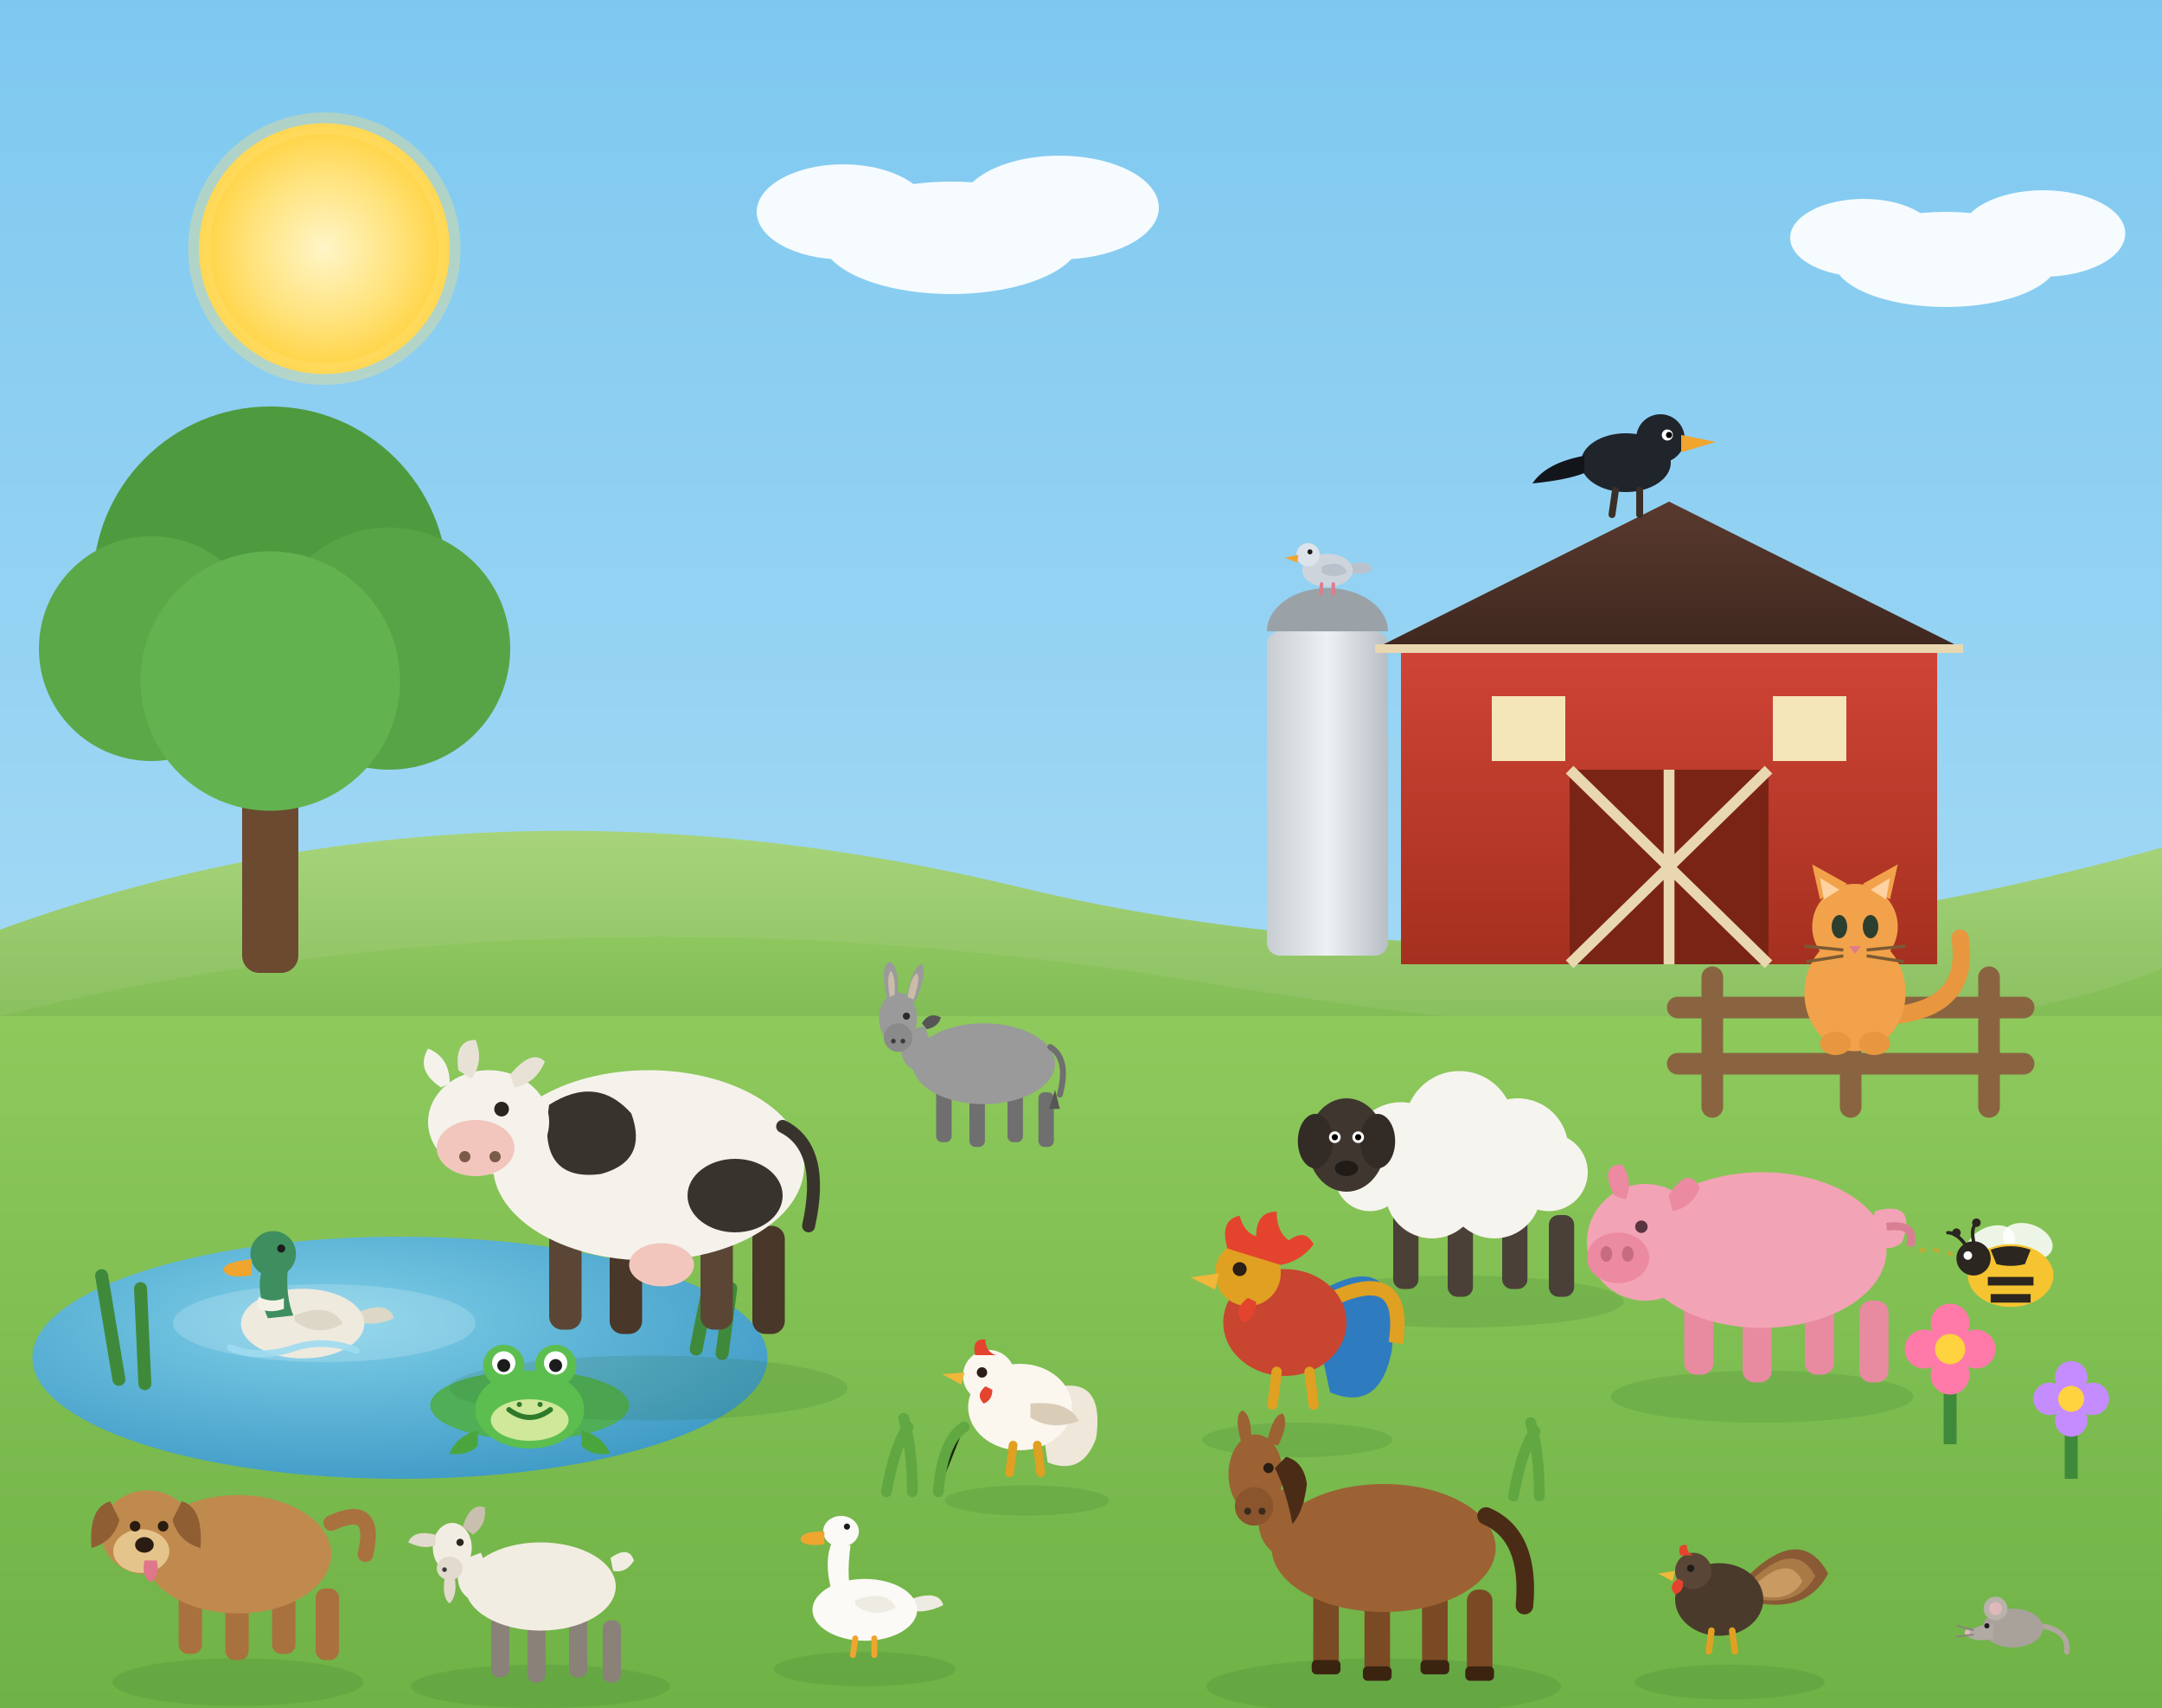
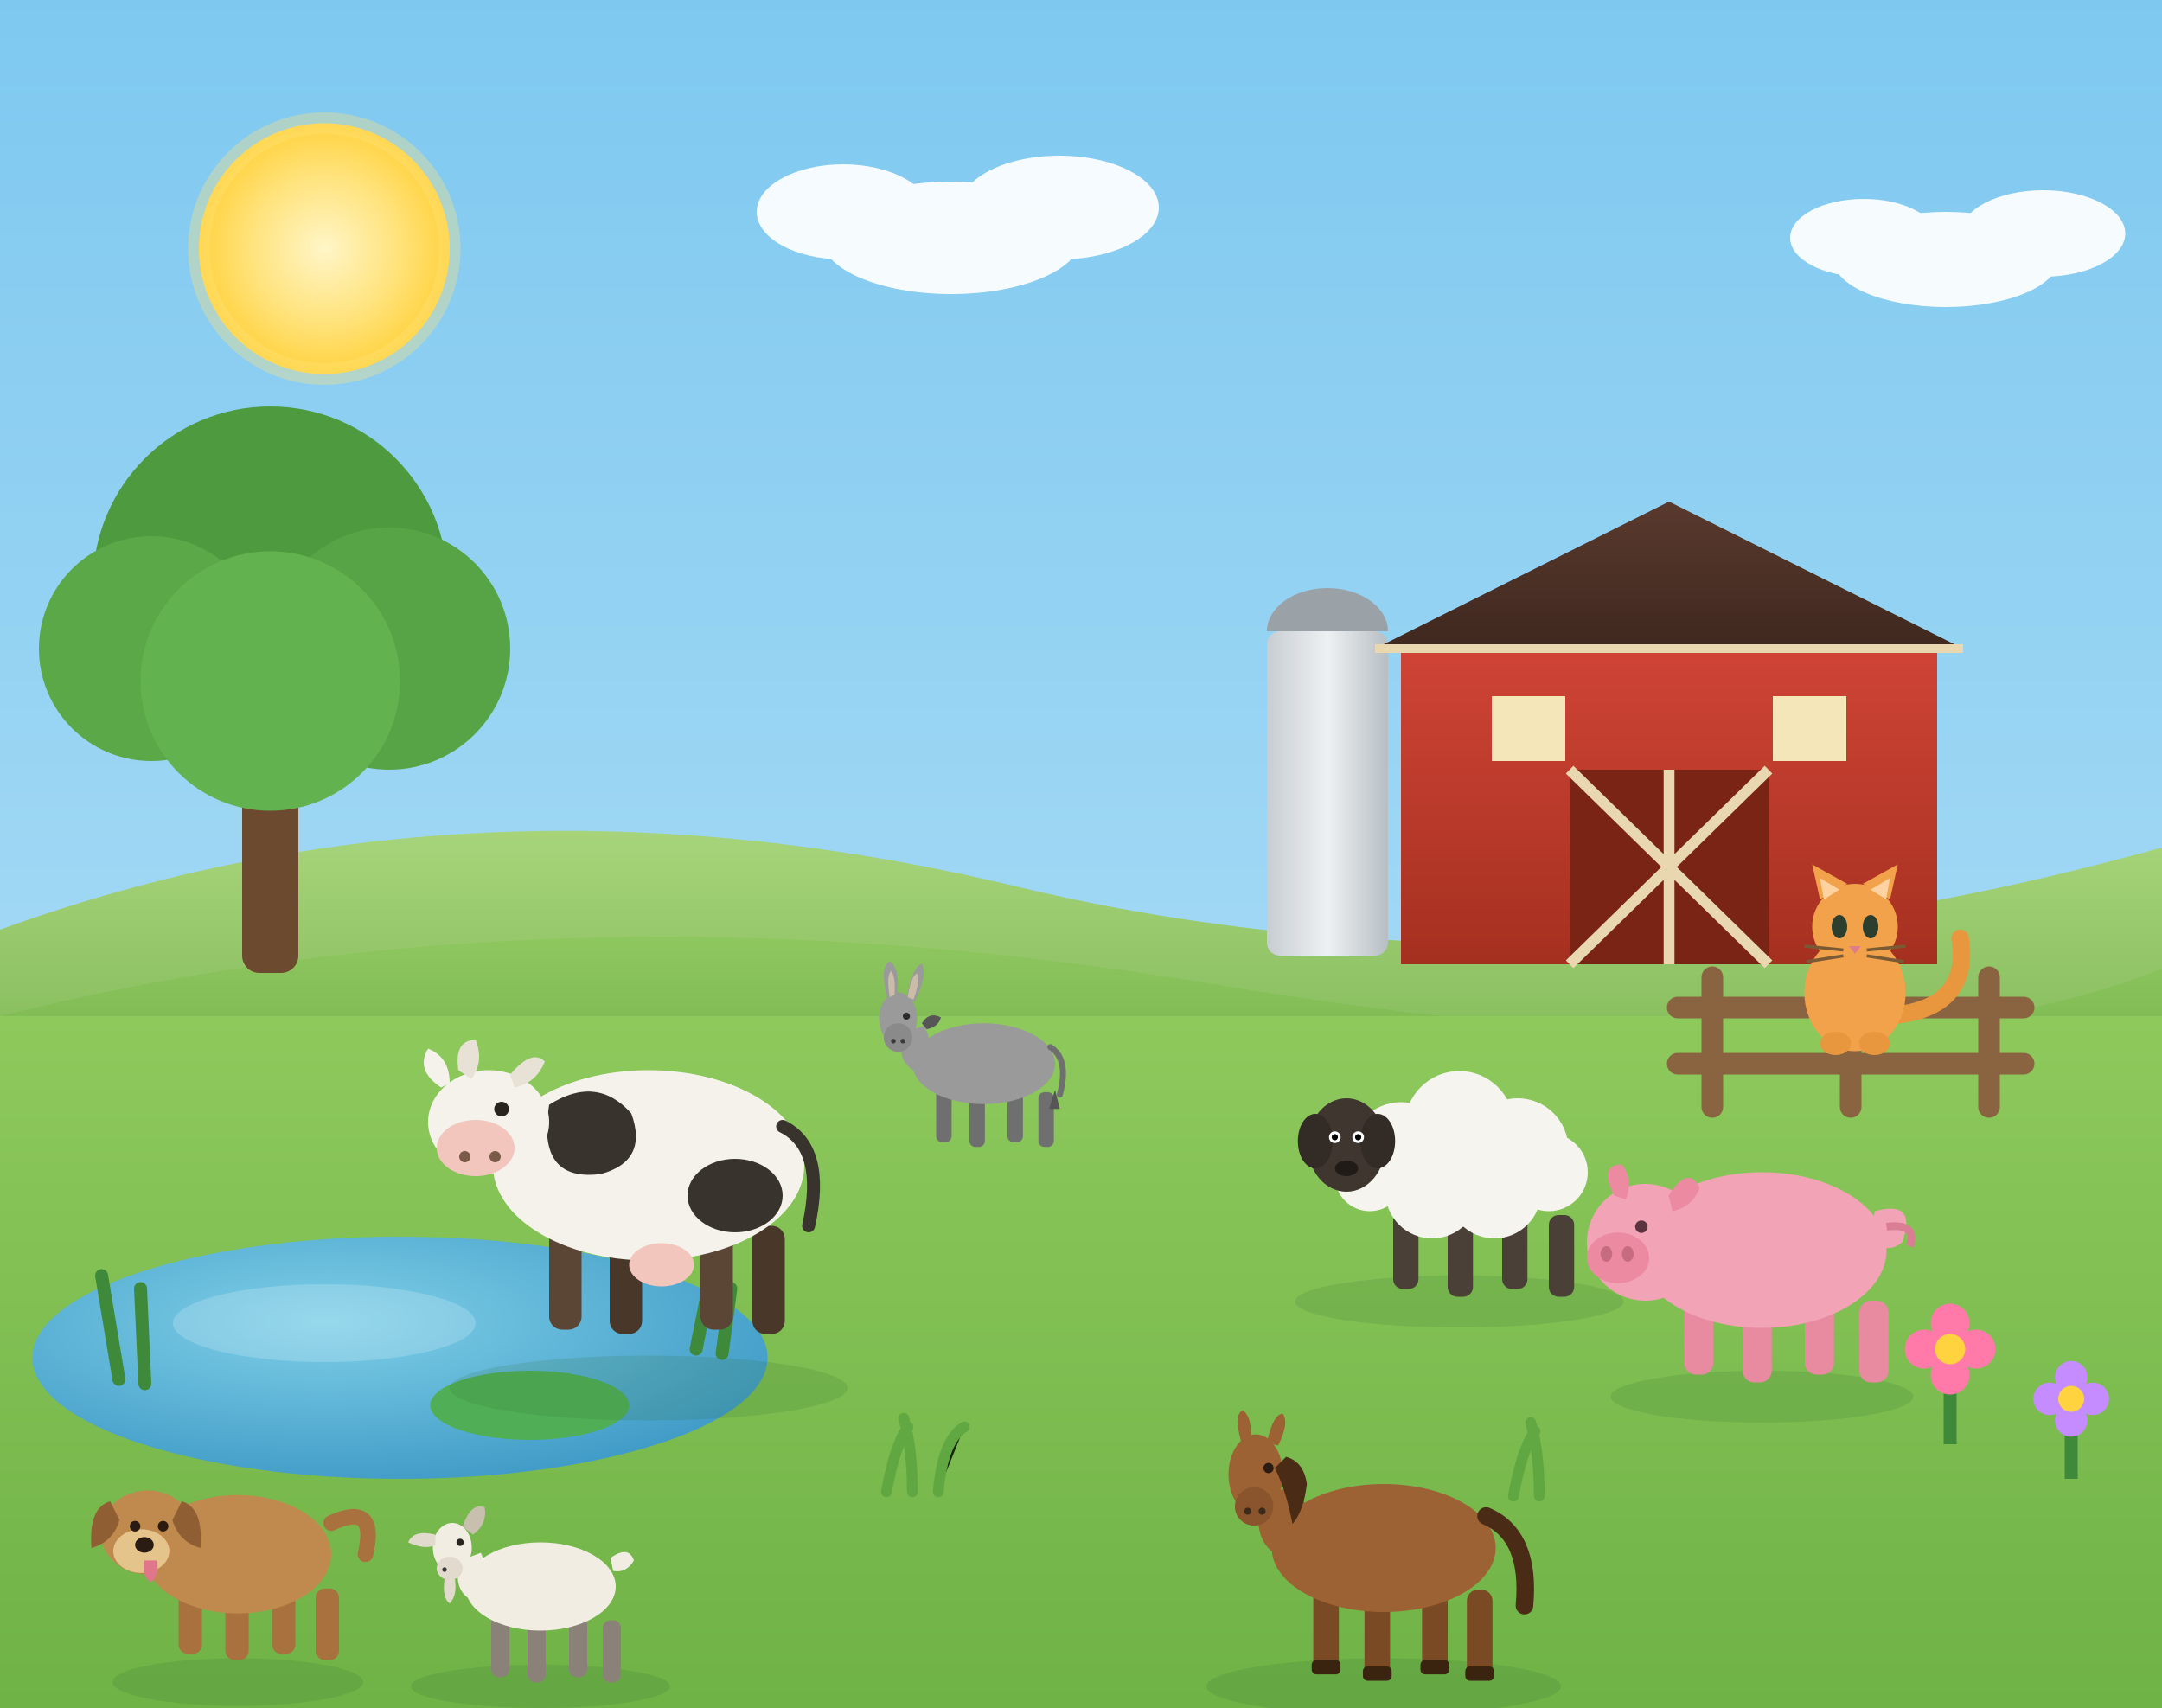
<svg xmlns="http://www.w3.org/2000/svg" viewBox="0 0 1000 790" role="img" aria-label="Boerderij met dieren">
  <defs>
    <style>.hit{fill:transparent;}.animal-node{cursor:pointer;}</style>
    <linearGradient id="skyG" x1="0" y1="0" x2="0" y2="1">
      <stop offset="0" stop-color="#7ec8f0" />
      <stop offset="0.7" stop-color="#a9dcf5" />
      <stop offset="1" stop-color="#d8f0fb" />
    </linearGradient>
    <linearGradient id="hillFar" x1="0" y1="0" x2="0" y2="1">
      <stop offset="0" stop-color="#a7d47a" />
      <stop offset="1" stop-color="#8bc061" />
    </linearGradient>
    <linearGradient id="hillNear" x1="0" y1="0" x2="0" y2="1">
      <stop offset="0" stop-color="#8fc75f" />
      <stop offset="1" stop-color="#6fae49" />
    </linearGradient>
    <linearGradient id="groundG" x1="0" y1="0" x2="0" y2="1">
      <stop offset="0" stop-color="#8ec95c" />
      <stop offset="1" stop-color="#6fb246" />
    </linearGradient>
    <linearGradient id="barnG" x1="0" y1="0" x2="0" y2="1">
      <stop offset="0" stop-color="#cf4436" />
      <stop offset="1" stop-color="#a5301f" />
    </linearGradient>
    <linearGradient id="roofG" x1="0" y1="0" x2="0" y2="1">
      <stop offset="0" stop-color="#59392e" />
      <stop offset="1" stop-color="#3f281f" />
    </linearGradient>
    <radialGradient id="sunG" cx="0.5" cy="0.5" r="0.5">
      <stop offset="0" stop-color="#fff6c8" />
      <stop offset="0.6" stop-color="#ffe27a" />
      <stop offset="1" stop-color="#ffd23f" />
    </radialGradient>
    <radialGradient id="pondG" cx="0.4" cy="0.35" r="0.7">
      <stop offset="0" stop-color="#7fd0e8" />
      <stop offset="1" stop-color="#3f9ac6" />
    </radialGradient>
    <linearGradient id="siloG" x1="0" y1="0" x2="1" y2="0">
      <stop offset="0" stop-color="#c7cdd2" />
      <stop offset="0.5" stop-color="#eef1f3" />
      <stop offset="1" stop-color="#b7bec4" />
    </linearGradient>
  </defs>
  <rect x="0" y="0" width="1000" height="790" fill="url(#skyG)" />
  <circle cx="150" cy="115" r="58" fill="url(#sunG)" />
  <circle cx="150" cy="115" r="58" fill="none" stroke="#ffe27a" stroke-width="10" opacity="0.35" />
  <g fill="#ffffff" opacity="0.92">
    <ellipse cx="440" cy="110" rx="60" ry="26" />
    <ellipse cx="490" cy="96" rx="46" ry="24" />
    <ellipse cx="390" cy="98" rx="40" ry="22" />
    <ellipse cx="900" cy="120" rx="52" ry="22" />
    <ellipse cx="945" cy="108" rx="38" ry="20" />
    <ellipse cx="862" cy="110" rx="34" ry="18" />
  </g>
  <path d="M0,430 Q220,350 470,410 T1000,392 L1000,470 L0,470 Z" fill="url(#hillFar)" />
  <path d="M0,470 Q260,405 560,455 T1000,448 L1000,520 L0,520 Z" fill="url(#hillNear)" />
  <rect x="0" y="470" width="1000" height="320" fill="url(#groundG)" />
  <g>
    <rect x="112" y="300" width="26" height="150" rx="8" fill="#6b4a30" />
    <circle cx="125" cy="270" r="82" fill="#4e9a3f" />
    <circle cx="70" cy="300" r="52" fill="#5aa848" />
    <circle cx="180" cy="300" r="56" fill="#57a446" />
    <circle cx="125" cy="315" r="60" fill="#62b34f" />
  </g>
  <g>
    <rect x="586" y="292" width="56" height="150" rx="6" fill="url(#siloG)" />
    <path d="M586,292 a28,20 0 0 1 56,0 Z" fill="#9aa2a8" />
    <rect x="648" y="300" width="248" height="146" fill="url(#barnG)" />
    <path d="M636,300 L772,232 L908,300 Z" fill="url(#roofG)" />
    <rect x="726" y="356" width="92" height="90" fill="#7a2416" />
    <path d="M772,356 L772,446 M726,356 L818,446 M818,356 L726,446" stroke="#e9d7b0" stroke-width="5" />
    <rect x="690" y="322" width="34" height="30" fill="#f4e6b8" />
    <rect x="820" y="322" width="34" height="30" fill="#f4e6b8" />
    <path d="M636,300 L908,300" stroke="#e9d7b0" stroke-width="4" />
  </g>
  <g stroke="#8a6440" stroke-width="10" stroke-linecap="round">
    <line x1="792" y1="452" x2="792" y2="512" />
    <line x1="856" y1="452" x2="856" y2="512" />
    <line x1="920" y1="452" x2="920" y2="512" />
    <line x1="776" y1="466" x2="936" y2="466" />
    <line x1="776" y1="492" x2="936" y2="492" />
  </g>
  <g>
    <ellipse cx="185" cy="628" rx="170" ry="56" fill="url(#pondG)" />
    <ellipse cx="150" cy="612" rx="70" ry="18" fill="#ffffff" opacity="0.18" />
    <g stroke="#3f8a3a" stroke-width="6" stroke-linecap="round">
      <line x1="55" y1="638" x2="47" y2="590" />
      <line x1="67" y1="640" x2="65" y2="596" />
      <line x1="322" y1="624" x2="330" y2="584" />
      <line x1="334" y1="626" x2="338" y2="596" />
    </g>
    <ellipse cx="245" cy="650" rx="46" ry="16" fill="#4fae56" />
  </g>
  <g stroke="#5aa23f" stroke-width="5" stroke-linecap="round" opacity="0.8">
    <path d="M410,690 q4,-22 10,-30 M422,690 q0,-20 -4,-34 M434,690 q2,-24 12,-30" />
    <path d="M700,692 q4,-22 10,-30 M712,692 q0,-20 -4,-34" />
  </g>
  <g>
    <g transform="translate(902,628)">
      <line x1="0" y1="0" x2="0" y2="40" stroke="#3f8a3a" stroke-width="6" />
      <g fill="#ff7aa8">
        <circle cx="-12" cy="-4" r="9" />
        <circle cx="12" cy="-4" r="9" />
        <circle cx="0" cy="-16" r="9" />
        <circle cx="0" cy="8" r="9" />
      </g>
      <circle cx="0" cy="-4" r="7" fill="#ffd23f" />
    </g>
    <g transform="translate(958,650)">
      <line x1="0" y1="0" x2="0" y2="34" stroke="#3f8a3a" stroke-width="6" />
      <g fill="#c58cff">
        <circle cx="-10" cy="-3" r="7.5" />
        <circle cx="10" cy="-3" r="7.5" />
        <circle cx="0" cy="-13" r="7.5" />
        <circle cx="0" cy="7" r="7.5" />
      </g>
      <circle cx="0" cy="-3" r="6" fill="#ffd23f" />
    </g>
  </g>
  <g fill="#2f6b2a" opacity="0.16">
    <ellipse cx="300" cy="642" rx="92" ry="15" />
    <ellipse cx="110" cy="778" rx="58" ry="11" />
    <ellipse cx="675" cy="602" rx="76" ry="12" />
    <ellipse cx="815" cy="646" rx="70" ry="12" />
-     <ellipse cx="475" cy="694" rx="38" ry="7" />
-     <ellipse cx="600" cy="666" rx="44" ry="8" />
-   </g>
-   <g transform="translate(752,214) scale(0.8)">
-     <g class="animal-node" data-key="kraai" role="button" aria-label="Kraai" tabindex="0">
-       <rect class="hit" x="-40" y="-46" width="86" height="80" />
-       <ellipse cx="0" cy="0" rx="26" ry="17" fill="#20242b" />
-       <circle cx="20" cy="-14" r="14" fill="#20242b" />
-       <path d="M32,-16 l20,4 l-20,6 z" fill="#f0a52e" />
-       <circle cx="24" cy="-16" r="3.2" fill="#fff" />
-       <circle cx="25" cy="-16" r="1.8" fill="#000" />
-       <path d="M-24,-4 q-22,4 -30,16 q20,-2 30,-6 z" fill="#12151a" />
-       <line x1="-6" y1="16" x2="-8" y2="30" stroke="#3a2f28" stroke-width="4" stroke-linecap="round" />
-       <line x1="8" y1="16" x2="8" y2="30" stroke="#3a2f28" stroke-width="4" stroke-linecap="round" />
-     </g>
  </g>
  <g transform="translate(858,452) scale(0.9)">
    <g class="animal-node" data-key="poes" role="button" aria-label="Poes" tabindex="0">
      <rect class="hit" x="-42" y="-52" width="90" height="96" />
      <path d="M14,20 q46,-2 40,-40" stroke="#e8973f" stroke-width="9" fill="none" stroke-linecap="round" />
      <ellipse cx="0" cy="8" rx="26" ry="30" fill="#f2a24a" />
      <circle cx="0" cy="-26" r="22" fill="#f2a24a" />
      <path d="M-18,-40 l-4,-18 l18,10 z" fill="#f2a24a" />
      <path d="M18,-40 l4,-18 l-18,10 z" fill="#f2a24a" />
      <path d="M-16,-40 l-2,-11 l10,6 z" fill="#ffd2a1" />
      <path d="M16,-40 l2,-11 l-10,6 z" fill="#ffd2a1" />
      <ellipse cx="-8" cy="-26" rx="4" ry="6" fill="#2c3e2e" />
      <ellipse cx="8" cy="-26" rx="4" ry="6" fill="#2c3e2e" />
      <path d="M-3,-16 l3,4 l3,-4 z" fill="#e07b8a" />
      <g stroke="#7a5a34" stroke-width="1.6">
        <line x1="-6" y1="-14" x2="-26" y2="-16" />
        <line x1="-6" y1="-11" x2="-25" y2="-8" />
        <line x1="6" y1="-14" x2="26" y2="-16" />
        <line x1="6" y1="-11" x2="25" y2="-8" />
      </g>
      <g fill="#e8973f">
        <ellipse cx="-10" cy="34" rx="8" ry="6" />
        <ellipse cx="10" cy="34" rx="8" ry="6" />
      </g>
    </g>
  </g>
  <g transform="translate(300,545) scale(1.0)">
    <g class="animal-node" data-key="koe" role="button" aria-label="Koe" tabindex="0">
      <rect class="hit" x="-104" y="-72" width="200" height="168" />
      <g fill="#5b4636">
        <rect x="-46" y="18" width="15" height="52" rx="6" />
        <rect x="24" y="18" width="15" height="52" rx="6" />
      </g>
      <g fill="#493729">
        <rect x="-18" y="22" width="15" height="50" rx="6" />
        <rect x="48" y="22" width="15" height="50" rx="6" />
      </g>
      <ellipse cx="0" cy="-6" rx="72" ry="44" fill="#f5f2ec" />
      <path d="M-46,-34 q22,-14 38,4 q8,22 -14,28 q-30,4 -24,-32z" fill="#39332d" />
      <ellipse cx="40" cy="8" rx="22" ry="17" fill="#39332d" />
      <path d="M62,-24 q20,10 12,46" stroke="#39332d" stroke-width="6" fill="none" stroke-linecap="round" />
      <ellipse cx="6" cy="40" rx="15" ry="10" fill="#f2c6bd" />
      <g transform="translate(-74,-26)">
        <ellipse cx="0" cy="0" rx="28" ry="24" fill="#f5f2ec" />
        <ellipse cx="-6" cy="12" rx="18" ry="13" fill="#f2c6bd" />
        <circle cx="-11" cy="16" r="2.6" fill="#7a5a48" />
        <circle cx="3" cy="16" r="2.6" fill="#7a5a48" />
        <circle cx="6" cy="-6" r="3.4" fill="#2a241f" />
        <path d="M-22,-16 q-12,-8 -6,-18 q10,4 10,16z" fill="#f5f2ec" />
        <path d="M-14,-24 q-2,-14 8,-14 q4,10 -2,18z" fill="#e8e2d6" />
        <path d="M10,-22 q10,-12 16,-6 q-4,10 -14,12z" fill="#e8e2d6" />
      </g>
    </g>
  </g>
  <g transform="translate(110,716) scale(0.72)">
    <g class="animal-node" data-key="hond" role="button" aria-label="Hond" tabindex="0">
      <rect class="hit" x="-90" y="-60" width="176" height="146" />
      <g fill="#a9713e">
        <rect x="-38" y="22" width="15" height="46" rx="6" />
        <rect x="-8" y="26" width="15" height="46" rx="6" />
        <rect x="22" y="22" width="15" height="46" rx="6" />
        <rect x="50" y="26" width="15" height="46" rx="6" />
      </g>
      <path d="M60,-16 q30,-14 22,20" stroke="#a9713e" stroke-width="10" fill="none" stroke-linecap="round" />
      <ellipse cx="0" cy="4" rx="60" ry="38" fill="#c08a4e" />
      <g transform="translate(-58,-14)">
        <ellipse cx="0" cy="4" rx="30" ry="27" fill="#c08a4e" />
        <ellipse cx="-4" cy="16" rx="18" ry="14" fill="#e5c48c" />
        <path d="M-24,-16 q-14,4 -12,30 q14,-4 18,-18z" fill="#8f5e33" />
        <path d="M22,-16 q14,4 12,30 q-14,-4 -18,-18z" fill="#8f5e33" />
        <circle cx="-8" cy="0" r="3.4" fill="#2a1c12" />
        <circle cx="10" cy="0" r="3.4" fill="#2a1c12" />
        <ellipse cx="-2" cy="12" rx="6" ry="5" fill="#2a1c12" />
        <path d="M-2,22 q-2,10 4,14 q6,-4 4,-14z" fill="#e0768a" />
      </g>
    </g>
  </g>
-   <g transform="translate(245,646) scale(0.6)">
-     <g class="animal-node" data-key="kikker" role="button" aria-label="Kikker" tabindex="0">
-       <rect class="hit" x="-56" y="-56" width="112" height="100" />
-       <ellipse cx="0" cy="10" rx="42" ry="30" fill="#5cbe4e" />
-       <ellipse cx="0" cy="18" rx="30" ry="16" fill="#cfe89a" />
-       <g fill="#4aa53f">
-         <path d="M-40,26 q-16,4 -22,18 q14,2 22,-6z" />
-         <path d="M40,26 q16,4 22,18 q-14,2 -22,-6z" />
-       </g>
-       <circle cx="-20" cy="-24" r="16" fill="#5cbe4e" />
-       <circle cx="20" cy="-24" r="16" fill="#5cbe4e" />
-       <circle cx="-20" cy="-26" r="9" fill="#fff" />
-       <circle cx="20" cy="-26" r="9" fill="#fff" />
-       <circle cx="-20" cy="-24" r="5" fill="#1c1c1c" />
-       <circle cx="20" cy="-24" r="5" fill="#1c1c1c" />
-       <path d="M-16,10 q16,12 32,0" stroke="#2f7a2a" stroke-width="4" fill="none" stroke-linecap="round" />
-       <circle cx="-8" cy="6" r="2" fill="#2f7a2a" />
-       <circle cx="8" cy="6" r="2" fill="#2f7a2a" />
-     </g>
-   </g>
-   <g transform="translate(475,646) scale(0.8)">
-     <g class="animal-node" data-key="kip" role="button" aria-label="Kip" tabindex="0">
-       <rect class="hit" x="-48" y="-50" width="96" height="100" />
-       <path d="M6,-2 q40,-16 34,26 q-8,22 -28,14 z" fill="#efe7da" />
-       <ellipse cx="-4" cy="6" rx="30" ry="25" fill="#fbf6ee" />
-       <circle cx="-22" cy="-12" r="15" fill="#fbf6ee" />
-       <path d="M-30,-24 q-2,-10 6,-9 q0,7 6,9z" fill="#e4442e" />
-       <path d="M-36,-14 l-13,1 l11,6 z" fill="#f0b73a" />
-       <path d="M-24,-6 q-6,5 -1,10 q5,-2 5,-8 z" fill="#e4442e" />
-       <circle cx="-26" cy="-14" r="3" fill="#2a1e16" />
-       <path d="M2,4 q22,-2 28,10 q-16,6 -28,-2z" fill="#d9cdb8" />
-       <g stroke="#e0a021" stroke-width="5" stroke-linecap="round">
-         <line x1="-8" y1="28" x2="-10" y2="44" />
-         <line x1="6" y1="28" x2="8" y2="44" />
-       </g>
-     </g>
-   </g>
-   <g transform="translate(600,606) scale(0.95)">
-     <g class="animal-node" data-key="haan" role="button" aria-label="Haan" tabindex="0">
-       <rect class="hit" x="-54" y="-62" width="108" height="118" />
-       <path d="M6,-6 q46,-30 40,26 q-6,30 -30,20 z" fill="#2f7bbf" />
-       <path d="M14,-4 q40,-20 34,20" stroke="#e0a021" stroke-width="7" fill="none" />
-       <ellipse cx="-6" cy="6" rx="30" ry="26" fill="#c8452f" />
-       <circle cx="-24" cy="-18" r="16" fill="#e0a021" />
-       <path d="M-34,-30 q-4,-14 6,-16 q2,8 8,10 q0,-12 10,-12 q0,10 6,14 q8,-6 12,2 q-6,8 -16,10 z" fill="#e4442e" />
-       <path d="M-38,-18 l-14,2 l12,6 z" fill="#f0b73a" />
-       <path d="M-24,-6 q-8,6 -2,12 q6,-2 6,-10 z" fill="#e4442e" />
-       <circle cx="-28" cy="-20" r="3.4" fill="#2a1e16" />
-       <g stroke="#e0a021" stroke-width="5" stroke-linecap="round">
-         <line x1="-10" y1="30" x2="-12" y2="46" />
-         <line x1="6" y1="30" x2="8" y2="46" />
-       </g>
-     </g>
-   </g>
  <g transform="translate(675,535) scale(0.9)">
    <g class="animal-node" data-key="schaap" role="button" aria-label="Schaap" tabindex="0">
      <rect class="hit" x="-84" y="-60" width="164" height="140" />
      <g fill="#4a4038">
        <rect x="-34" y="26" width="13" height="42" rx="5" />
        <rect x="-6" y="30" width="13" height="42" rx="5" />
        <rect x="22" y="26" width="13" height="42" rx="5" />
        <rect x="46" y="30" width="13" height="42" rx="5" />
      </g>
      <g fill="#f6f4ef">
        <circle cx="-30" cy="-2" r="26" />
        <circle cx="0" cy="-16" r="28" />
        <circle cx="30" cy="-4" r="26" />
        <circle cx="-14" cy="18" r="24" />
        <circle cx="18" cy="18" r="24" />
        <circle cx="0" cy="6" r="30" />
        <circle cx="46" cy="8" r="20" />
        <circle cx="-46" cy="10" r="18" />
      </g>
      <g transform="translate(-58,-6)">
        <ellipse cx="0" cy="0" rx="20" ry="24" fill="#3f362f" />
        <ellipse cx="-16" cy="-2" rx="9" ry="14" fill="#332b25" />
        <ellipse cx="16" cy="-2" rx="9" ry="14" fill="#332b25" />
        <circle cx="-6" cy="-4" r="3" fill="#fff" />
        <circle cx="6" cy="-4" r="3" fill="#fff" />
        <circle cx="-6" cy="-4" r="1.6" fill="#000" />
        <circle cx="6" cy="-4" r="1.6" fill="#000" />
        <ellipse cx="0" cy="12" rx="6" ry="4" fill="#211b17" />
      </g>
    </g>
  </g>
  <g transform="translate(815,580) scale(0.9)">
    <g class="animal-node" data-key="varken" role="button" aria-label="Varken" tabindex="0">
      <rect class="hit" x="-84" y="-56" width="168" height="130" />
      <g fill="#e88aa0">
        <rect x="-40" y="20" width="15" height="42" rx="6" />
        <rect x="-10" y="24" width="15" height="42" rx="6" />
        <rect x="22" y="20" width="15" height="42" rx="6" />
        <rect x="50" y="24" width="15" height="42" rx="6" />
      </g>
      <ellipse cx="0" cy="-2" rx="64" ry="40" fill="#f3a3b6" />
      <path d="M58,-22 q22,-6 14,16 q-10,8 -16,-6z" fill="#f3a3b6" />
      <path d="M64,-14 q16,-2 12,10" stroke="#d97e93" stroke-width="4" fill="none" />
      <g transform="translate(-60,-12)">
        <circle cx="0" cy="6" r="30" fill="#f3a3b6" />
        <ellipse cx="-14" cy="14" rx="16" ry="13" fill="#eb8aa0" />
        <ellipse cx="-20" cy="12" rx="3" ry="4" fill="#c76b80" />
        <ellipse cx="-9" cy="12" rx="3" ry="4" fill="#c76b80" />
        <path d="M-16,-18 q-8,-16 4,-16 q6,8 2,18z" fill="#eb8aa0" />
        <path d="M12,-18 q10,-16 16,-4 q-4,10 -14,12z" fill="#eb8aa0" />
        <circle cx="-2" cy="-2" r="3.2" fill="#5a3540" />
      </g>
-     </g>
-   </g>
-   <g transform="translate(930,586) scale(0.66)">
-     <path d="M0,20 q-40,-40 -70,-30" stroke="#e0a021" stroke-width="3" fill="none" stroke-dasharray="4 6" opacity="0.6" />
-     <g class="animal-node" data-key="bij" role="button" aria-label="Bij" tabindex="0">
-       <rect class="hit" x="-48" y="-42" width="96" height="88" />
-       <ellipse cx="-14" cy="-16" rx="18" ry="12" fill="#ffffff" opacity="0.85" transform="rotate(-24 -14 -16)" />
-       <ellipse cx="12" cy="-18" rx="18" ry="12" fill="#ffffff" opacity="0.85" transform="rotate(20 12 -18)" />
-       <ellipse cx="0" cy="6" rx="30" ry="22" fill="#f6c430" />
-       <path d="M-14,-12 a30,22 0 0 1 28,0 l-4,10 a30,22 0 0 1 -20,0 z" fill="#2b2620" />
-       <path d="M-16,10 h32 M-14,22 h28" stroke="#2b2620" stroke-width="6" />
-       <circle cx="-26" cy="-6" r="12" fill="#2b2620" />
-       <circle cx="-30" cy="-8" r="3" fill="#fff" />
-       <path d="M-32,-16 q-6,-8 -12,-8 M-26,-18 q-2,-9 2,-13" stroke="#2b2620" stroke-width="2.4" fill="none" stroke-linecap="round" />
-       <circle cx="-38" cy="-24" r="3" fill="#2b2620" />
-       <circle cx="-24" cy="-31" r="3" fill="#2b2620" />
    </g>
  </g>
  <g transform="translate(455,492) scale(0.55)">
    <g class="animal-node" data-key="ezel" role="button" aria-label="Ezel" tabindex="0">
      <rect class="hit" x="-96" y="-78" width="184" height="164" />
      <g fill="#6f6f6f">
        <rect x="-40" y="20" width="13" height="46" rx="5" />
        <rect x="-12" y="24" width="13" height="46" rx="5" />
        <rect x="20" y="20" width="13" height="46" rx="5" />
        <rect x="46" y="24" width="13" height="46" rx="5" />
      </g>
      <ellipse cx="0" cy="0" rx="60" ry="34" fill="#9a9a9a" />
      <path d="M56,-14 q16,10 8,40" stroke="#6f6f6f" stroke-width="5" fill="none" stroke-linecap="round" />
      <path d="M60,22 l-5,16 l9,0 z" fill="#565656" />
      <path d="M-52,-34 q6,-10 16,-5 q-2,8 -12,10z" fill="#565656" />
      <g transform="translate(-56,-22)">
        <path d="M-2,28 q-16,-8 -10,-32 l18,-6 q10,22 4,36z" fill="#9a9a9a" />
        <ellipse cx="-16" cy="-16" rx="16" ry="22" fill="#9a9a9a" />
        <ellipse cx="-16" cy="0" rx="12" ry="12" fill="#8a8a8a" />
        <circle cx="-20" cy="3" r="2" fill="#3a3a3a" />
        <circle cx="-12" cy="3" r="2" fill="#3a3a3a" />
        <circle cx="-9" cy="-18" r="3" fill="#2a2a2a" />
        <path d="M-25,-32 q-7,-28 2,-32 q9,5 6,32z" fill="#9a9a9a" />
        <path d="M-9,-32 q5,-28 13,-30 q5,9 -6,32z" fill="#9a9a9a" />
        <path d="M-23,-34 q-3,-18 1,-22 q4,4 3,20z" fill="#cbbba9" />
        <path d="M-8,-34 q3,-18 8,-20 q3,5 -3,22z" fill="#cbbba9" />
      </g>
    </g>
  </g>
-   <g transform="translate(140,606) scale(0.62)">
-     <g class="animal-node" data-key="eend" role="button" aria-label="Eend" tabindex="0">
-       <rect class="hit" x="-72" y="-72" width="146" height="124" />
-       <path d="M40,2 q24,-10 28,4 q-15,7 -28,2z" fill="#ddd7c7" />
-       <ellipse cx="0" cy="10" rx="46" ry="26" fill="#eeeade" />
-       <path d="M-6,4 q26,-11 36,6 q-19,11 -36,-2z" fill="#ddd7c7" />
-       <path d="M-26,6 q-11,-26 -2,-40 l17,2 q-2,21 4,36z" fill="#3e8e5f" />
-       <circle cx="-22" cy="-42" r="17" fill="#3e8e5f" />
-       <path d="M-33,-10 q10,5 19,1 l0,8 q-11,4 -20,-1z" fill="#f4f1e6" />
-       <path d="M-38,-38 q-21,2 -21,8 q2,7 21,4 z" fill="#f0a52e" />
-       <circle cx="-16" cy="-46" r="3" fill="#1c1c1c" />
-       <path d="M-54,28 q22,9 48,0 q23,-7 46,2" stroke="#9fdcef" stroke-width="5" fill="none" stroke-linecap="round" opacity="0.9" />
-     </g>
-   </g>
  <ellipse cx="640" cy="780" rx="82" ry="13" fill="#2f6b2a" opacity="0.16" />
  <g transform="translate(640,716) scale(0.74)">
    <g class="animal-node" data-key="paard" role="button" aria-label="Paard" tabindex="0">
      <rect class="hit" x="-104" y="-86" width="200" height="176" />
      <g fill="#7a4a24">
        <rect x="-44" y="22" width="16" height="56" rx="7" />
        <rect x="-12" y="26" width="16" height="56" rx="7" />
        <rect x="24" y="22" width="16" height="56" rx="7" />
        <rect x="52" y="26" width="16" height="56" rx="7" />
      </g>
      <g fill="#3a2410">
        <rect x="-45" y="70" width="18" height="9" rx="3" />
        <rect x="-13" y="74" width="18" height="9" rx="3" />
        <rect x="23" y="70" width="18" height="9" rx="3" />
        <rect x="51" y="74" width="18" height="9" rx="3" />
      </g>
      <ellipse cx="0" cy="0" rx="70" ry="40" fill="#9c6233" />
      <path d="M64,-20 q28,12 24,56" stroke="#4a2c16" stroke-width="11" fill="none" stroke-linecap="round" />
      <g transform="translate(-62,-26)">
        <path d="M-2,32 q-20,-10 -12,-38 l22,-8 q12,26 4,46z" fill="#9c6233" />
        <ellipse cx="-18" cy="-20" rx="17" ry="25" fill="#9c6233" />
        <ellipse cx="-19" cy="0" rx="12" ry="12" fill="#8a552c" />
        <circle cx="-23" cy="3" r="2.2" fill="#3a2a1c" />
        <circle cx="-14" cy="3" r="2.2" fill="#3a2a1c" />
        <circle cx="-10" cy="-24" r="3.2" fill="#2a1c12" />
        <path d="M-27,-40 q-5,-18 1,-20 q6,4 5,20z" fill="#9c6233" />
        <path d="M-11,-40 q4,-18 10,-18 q4,6 -3,20z" fill="#9c6233" />
        <path d="M1,-31 q11,3 13,17 q-2,17 -9,25 q-4,-21 -11,-35z" fill="#4a2c16" />
      </g>
    </g>
  </g>
  <ellipse cx="250" cy="780" rx="60" ry="10" fill="#2f6b2a" opacity="0.16" />
  <g transform="translate(250,735) scale(0.6)">
    <g class="animal-node" data-key="geit" role="button" aria-label="Geit" tabindex="0">
      <rect class="hit" x="-92" y="-74" width="180" height="156" />
      <g fill="#8a8178">
        <rect x="-38" y="20" width="14" height="48" rx="6" />
        <rect x="-10" y="24" width="14" height="48" rx="6" />
        <rect x="22" y="20" width="14" height="48" rx="6" />
        <rect x="48" y="24" width="14" height="48" rx="6" />
      </g>
      <ellipse cx="0" cy="-2" rx="58" ry="34" fill="#f2ede3" />
      <path d="M54,-24 q14,-10 18,2 q-6,10 -16,8z" fill="#f2ede3" />
      <g transform="translate(-54,-18)">
        <path d="M0,26 q-14,-8 -8,-30 l16,-6 q9,20 3,32z" fill="#f2ede3" />
        <ellipse cx="-14" cy="-14" rx="15" ry="19" fill="#f2ede3" />
        <ellipse cx="-16" cy="2" rx="10" ry="9" fill="#e2dacd" />
        <circle cx="-20" cy="3" r="1.8" fill="#3a3a3a" />
        <circle cx="-8" cy="-18" r="2.8" fill="#2a241f" />
        <path d="M-27,-24 q-17,-4 -21,6 q13,6 21,2z" fill="#e2dacd" />
        <path d="M-6,-30 q6,-19 17,-15 q2,13 -9,21z" fill="#c9bfae" />
        <path d="M-20,10 q-2,15 4,19 q6,-6 4,-19z" fill="#e2dacd" />
      </g>
    </g>
  </g>
-   <ellipse cx="400" cy="772" rx="42" ry="8" fill="#2f6b2a" opacity="0.16" />
-   <g transform="translate(400,738) scale(0.55)">
-     <g class="animal-node" data-key="gans" role="button" aria-label="Gans" tabindex="0">
-       <rect class="hit" x="-72" y="-88" width="144" height="156" />
-       <path d="M36,4 q26,-10 30,4 q-16,8 -30,4z" fill="#eeebe2" />
-       <ellipse cx="0" cy="12" rx="44" ry="26" fill="#fbfaf6" />
-       <path d="M-8,4 q26,-10 34,6 q-18,10 -34,-2z" fill="#eeebe2" />
-       <path d="M-24,8 q-12,-32 -4,-52 l16,2 q-4,28 2,48z" fill="#fbfaf6" />
-       <ellipse cx="-20" cy="-54" rx="15" ry="13" fill="#fbfaf6" />
-       <path d="M-34,-54 q-20,0 -20,7 q2,6 20,4z" fill="#f0a52e" />
-       <circle cx="-15" cy="-58" r="2.6" fill="#1c1c1c" />
-       <g stroke="#f0a52e" stroke-width="5" stroke-linecap="round">
-         <line x1="-8" y1="36" x2="-10" y2="50" />
-         <line x1="8" y1="36" x2="8" y2="50" />
-       </g>
-     </g>
-   </g>
-   <ellipse cx="800" cy="778" rx="44" ry="8" fill="#2f6b2a" opacity="0.16" />
-   <g transform="translate(800,735) scale(0.6)">
-     <g class="animal-node" data-key="kalkoen" role="button" aria-label="Kalkoen" tabindex="0">
-       <rect class="hit" x="-66" y="-72" width="136" height="146" />
-       <path d="M10,-6 q44,-46 66,-6 q-18,34 -66,20z" fill="#8a5a34" />
-       <path d="M14,-4 q36,-36 52,-6 q-14,26 -52,16z" fill="#a97a46" />
-       <path d="M18,-2 q28,-26 38,-4 q-10,18 -38,10z" fill="#c99a62" />
-       <ellipse cx="-8" cy="8" rx="34" ry="28" fill="#4a3a2c" />
-       <circle cx="-28" cy="-14" r="14" fill="#5a4636" />
-       <path d="M-38,-26 q-3,-9 5,-8 q0,6 5,8z" fill="#e4442e" />
-       <path d="M-40,-8 q-8,6 -2,12 q7,-2 6,-10z" fill="#e4442e" />
-       <path d="M-42,-14 l-13,2 l11,6 z" fill="#f0b73a" />
-       <circle cx="-30" cy="-16" r="2.8" fill="#1c1c1c" />
-       <g stroke="#e0a021" stroke-width="5" stroke-linecap="round">
-         <line x1="-14" y1="32" x2="-16" y2="48" />
-         <line x1="2" y1="32" x2="4" y2="48" />
-       </g>
-     </g>
-   </g>
-   <g transform="translate(614,262) scale(0.45)">
-     <g class="animal-node" data-key="duif" role="button" aria-label="Duif" tabindex="0">
-       <rect class="hit" x="-50" y="-48" width="100" height="92" />
-       <path d="M22,-2 q22,-6 24,6 q-14,6 -24,2z" fill="#b9c2cc" />
-       <ellipse cx="0" cy="4" rx="26" ry="17" fill="#cdd4dc" />
-       <path d="M-6,0 q20,-8 26,6 q-14,8 -26,0z" fill="#b9c2cc" />
-       <circle cx="-20" cy="-12" r="12" fill="#dde3ea" />
-       <path d="M-30,-12 l-14,3 l13,5 z" fill="#f0a52e" />
-       <circle cx="-18" cy="-15" r="2.6" fill="#1c1c1c" />
-       <g stroke="#e07b8a" stroke-width="3.6" stroke-linecap="round">
-         <line x1="-6" y1="18" x2="-7" y2="28" />
-         <line x1="6" y1="18" x2="6" y2="28" />
-       </g>
-     </g>
-   </g>
-   <g transform="translate(930,748) scale(0.5)">
-     <g class="animal-node" data-key="muis" role="button" aria-label="Muis" tabindex="0">
-       <rect class="hit" x="-56" y="-44" width="112" height="86" />
-       <path d="M28,8 q26,4 24,24" stroke="#b0a79e" stroke-width="5" fill="none" stroke-linecap="round" />
-       <ellipse cx="2" cy="10" rx="28" ry="18" fill="#a8a29a" />
-       <circle cx="-14" cy="-8" r="11" fill="#b8b2aa" />
-       <circle cx="-14" cy="-8" r="6" fill="#e0b8bc" />
-       <path d="M-16,6 q-20,2 -26,10 q8,8 26,4z" fill="#b0aaa2" />
-       <circle cx="-40" cy="14" r="2.6" fill="#e0b8bc" />
-       <circle cx="-22" cy="8" r="2.4" fill="#1c1c1c" />
-       <g stroke="#8a847c" stroke-width="1.6">
-         <line x1="-34" y1="12" x2="-50" y2="8" />
-         <line x1="-34" y1="16" x2="-50" y2="18" />
-       </g>
-     </g>
-   </g>
</svg>
